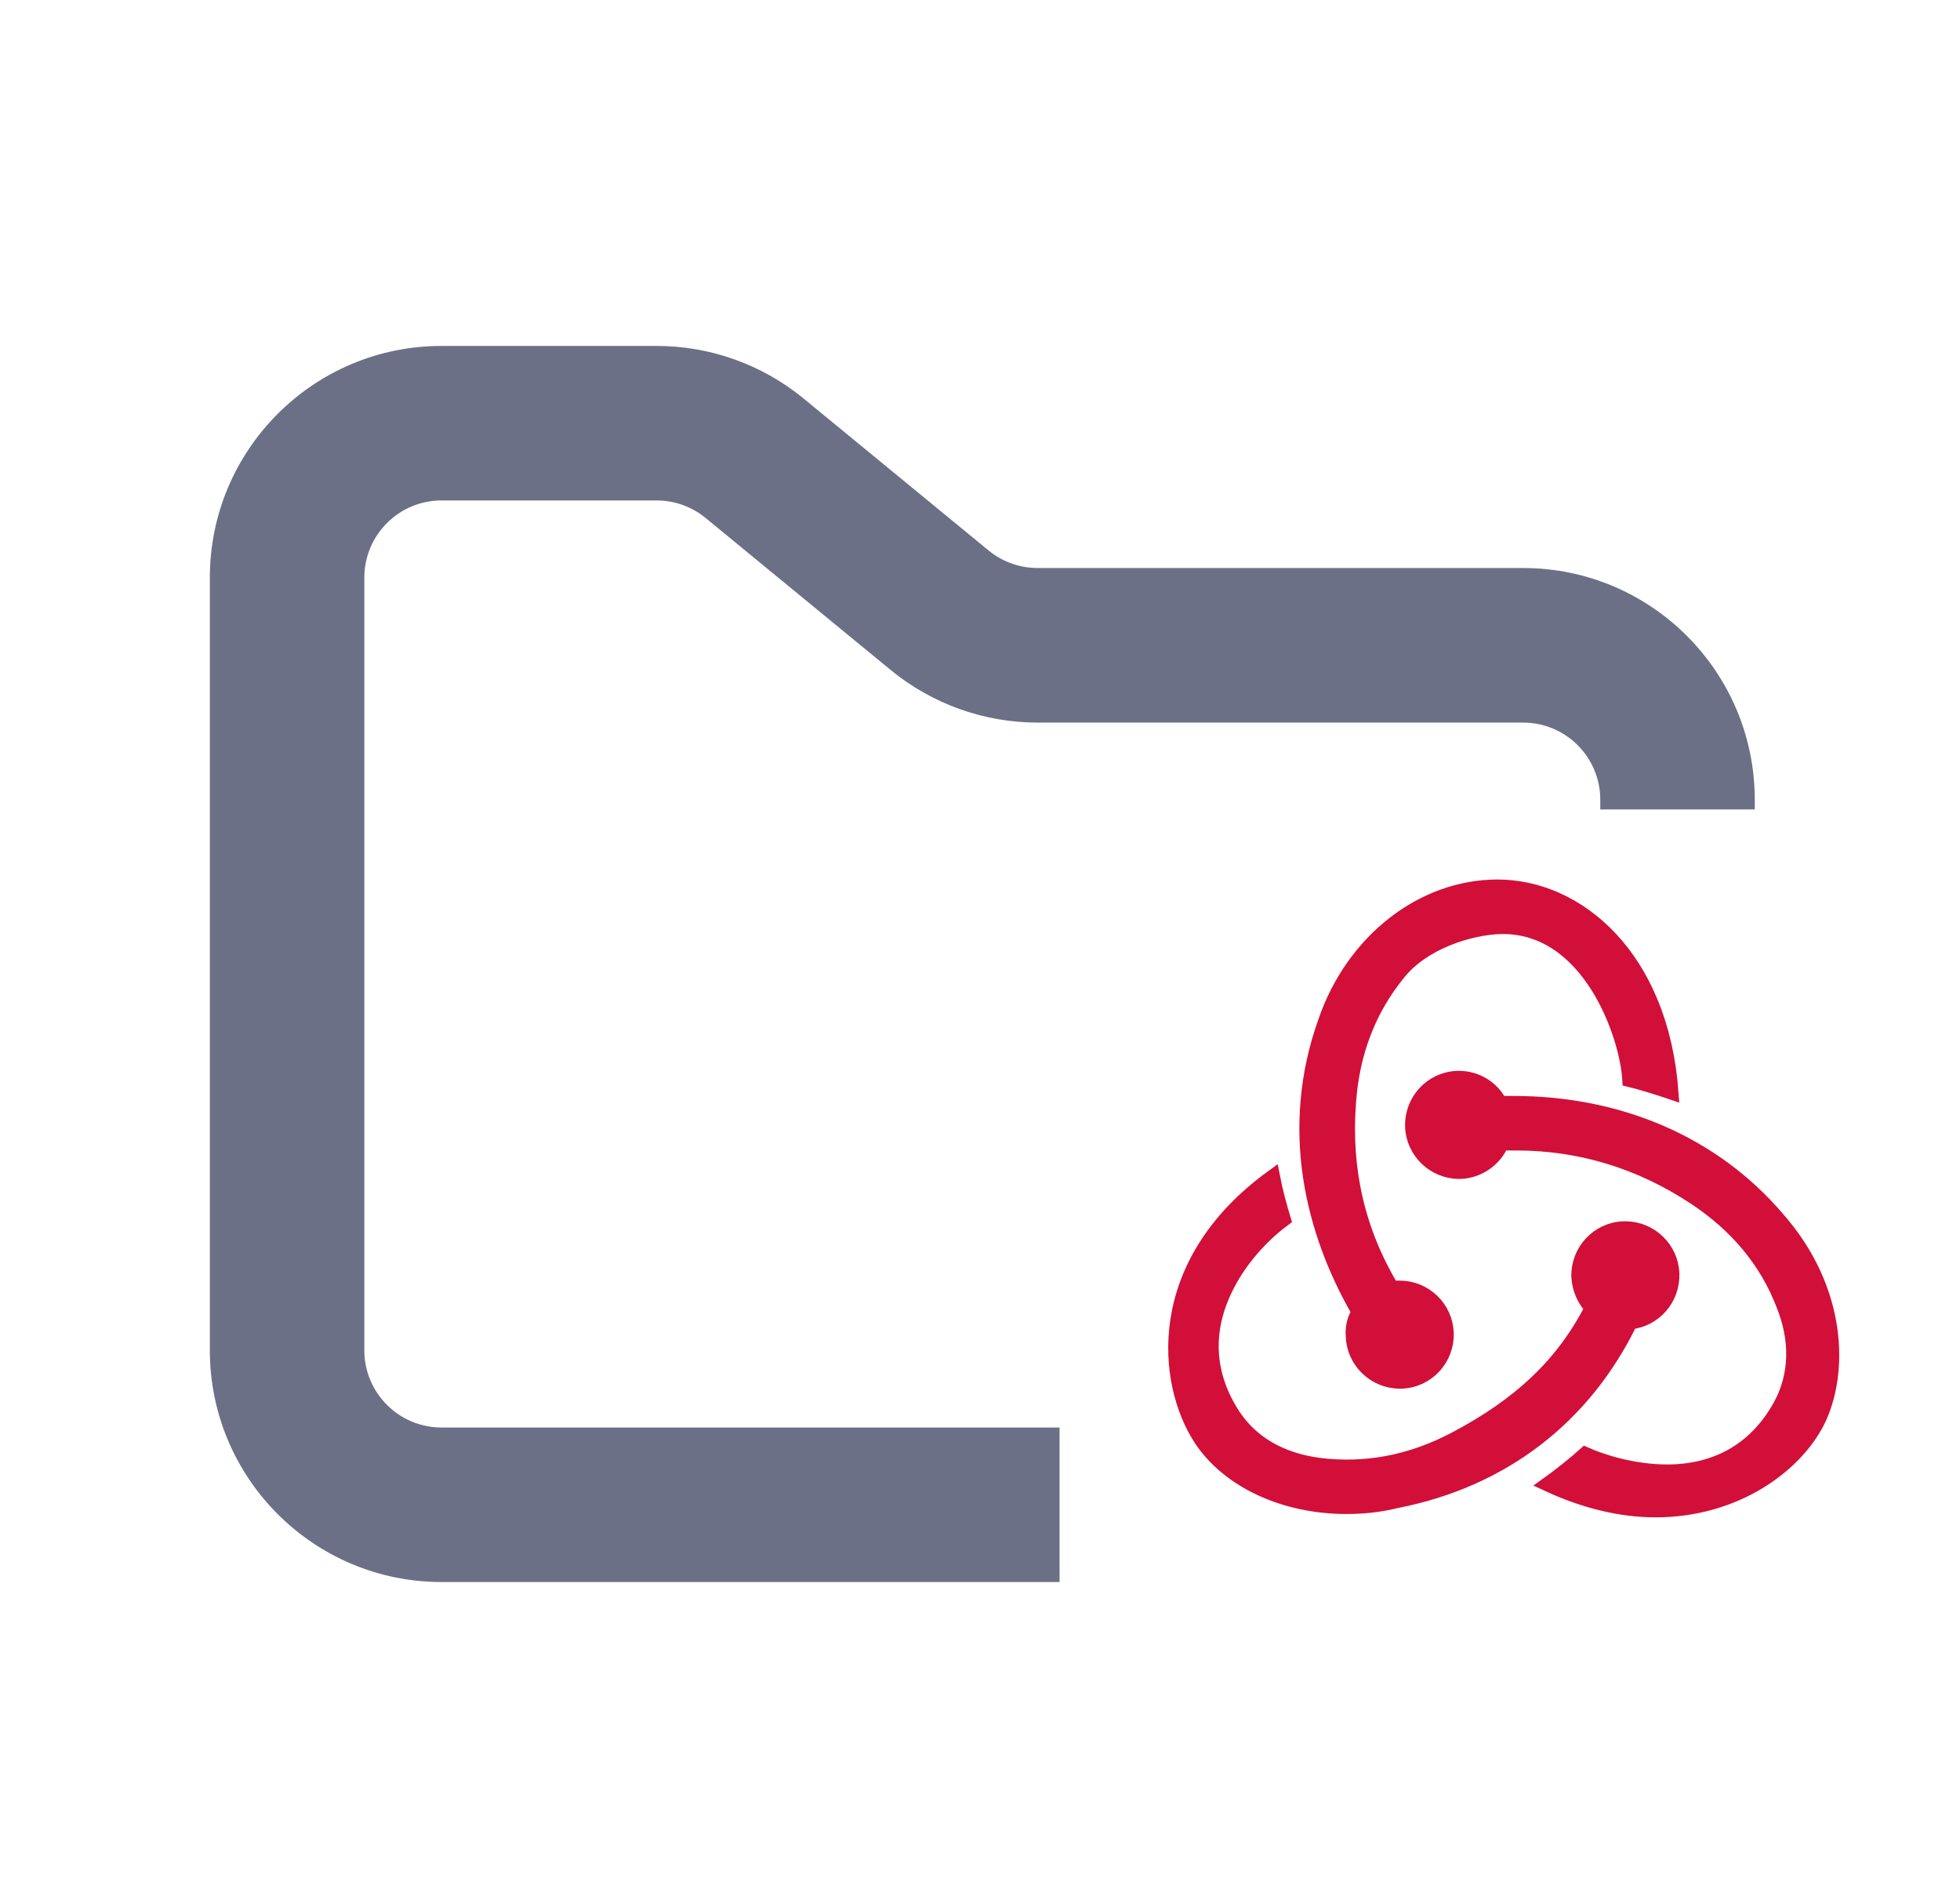
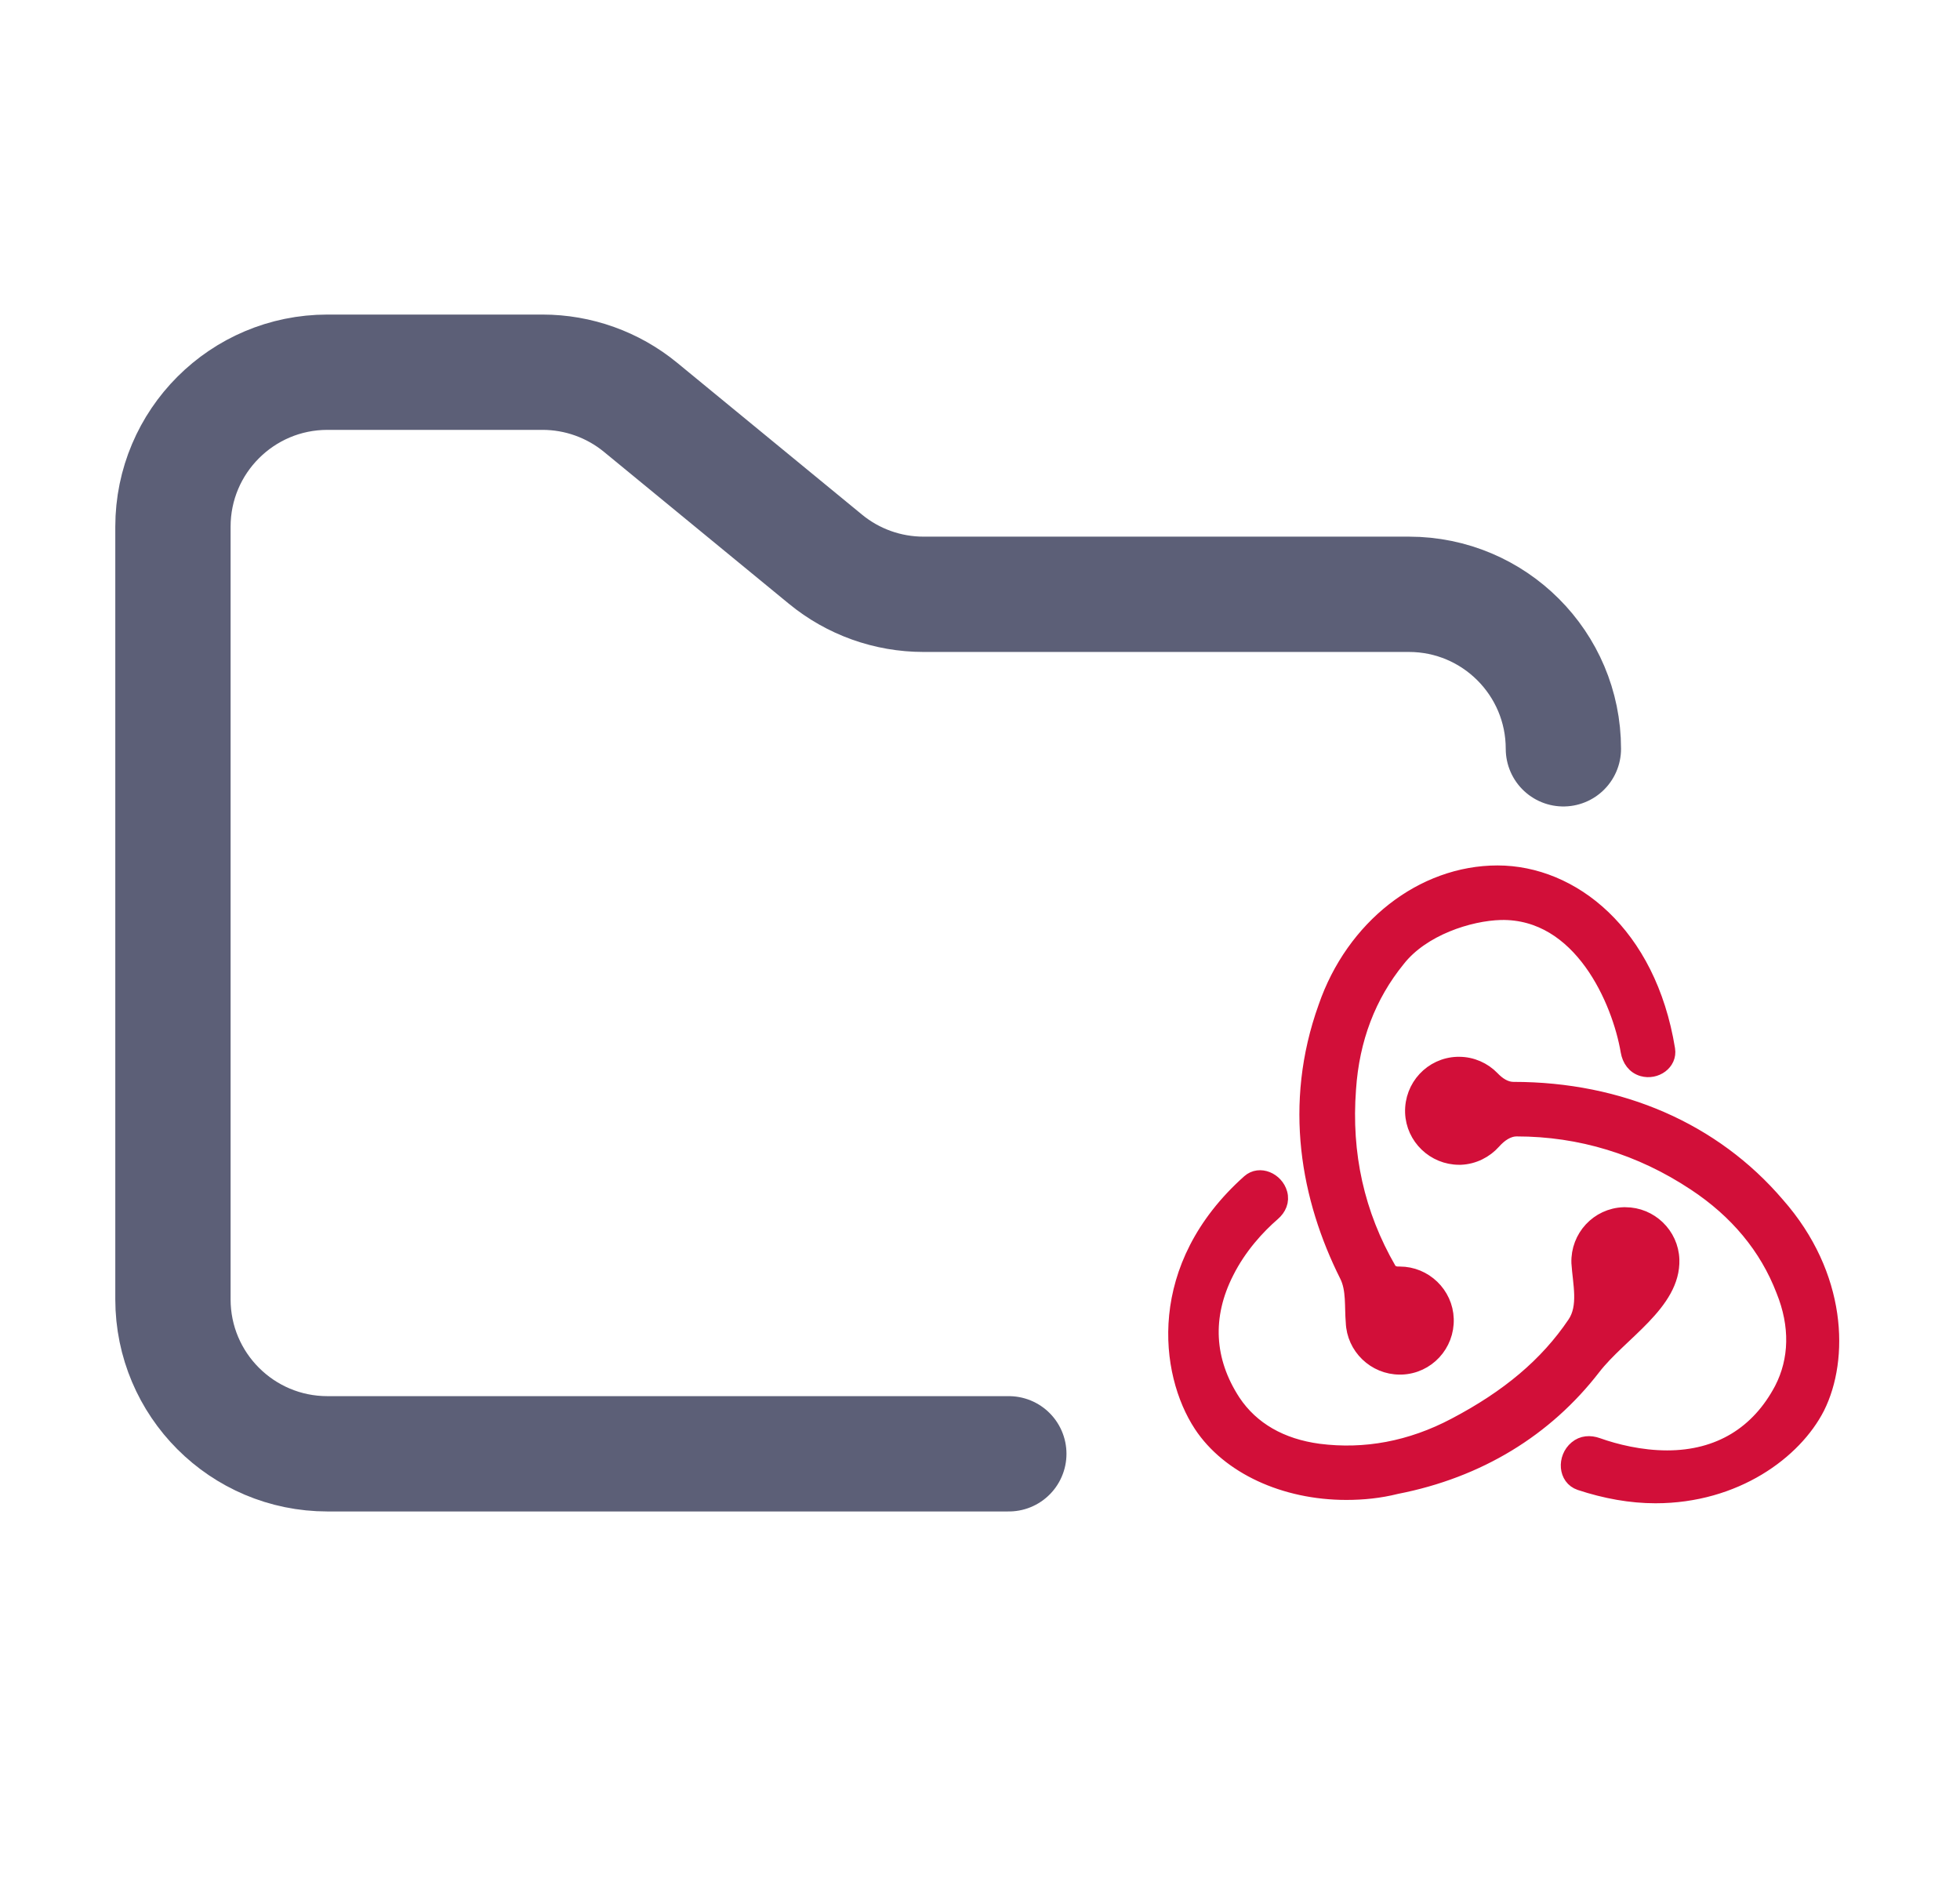
<svg xmlns="http://www.w3.org/2000/svg" width="34" height="33" viewBox="0 0 34 33" fill="none">
-   <path d="M28.282 22.932C28.702 22.888 29.021 22.526 29.007 22.091C28.992 21.656 28.63 21.308 28.195 21.308H28.166C27.717 21.323 27.369 21.7 27.383 22.149C27.398 22.366 27.485 22.555 27.615 22.685C27.122 23.656 26.369 24.367 25.238 24.961C24.47 25.367 23.673 25.512 22.876 25.41C22.223 25.323 21.716 25.033 21.397 24.555C20.933 23.845 20.89 23.077 21.281 22.308C21.557 21.758 21.991 21.352 22.267 21.149C22.209 20.96 22.122 20.642 22.078 20.41C19.977 21.931 20.194 23.99 20.832 24.961C21.31 25.686 22.281 26.135 23.354 26.135C23.644 26.135 23.934 26.106 24.224 26.034C26.079 25.671 27.485 24.57 28.282 22.932ZM30.833 21.134C29.731 19.844 28.108 19.134 26.253 19.134H26.021C25.89 18.873 25.615 18.699 25.311 18.699H25.282C24.832 18.714 24.485 19.09 24.499 19.54C24.514 19.975 24.876 20.323 25.311 20.323H25.34C25.659 20.308 25.934 20.105 26.05 19.83H26.311C27.412 19.83 28.456 20.149 29.398 20.772C30.123 21.25 30.645 21.873 30.934 22.627C31.181 23.236 31.166 23.83 30.905 24.338C30.5 25.106 29.818 25.526 28.92 25.526C28.34 25.526 27.789 25.352 27.499 25.222C27.34 25.367 27.05 25.599 26.847 25.744C27.47 26.034 28.108 26.193 28.717 26.193C30.108 26.193 31.137 25.425 31.529 24.657C31.949 23.816 31.92 22.366 30.833 21.134ZM23.47 23.178C23.484 23.613 23.847 23.961 24.282 23.961H24.311C24.76 23.946 25.108 23.569 25.093 23.12C25.079 22.685 24.716 22.337 24.282 22.337H24.253C24.224 22.337 24.18 22.337 24.151 22.352C23.557 21.366 23.31 20.294 23.397 19.134C23.455 18.264 23.745 17.511 24.253 16.887C24.673 16.351 25.485 16.09 26.035 16.076C27.572 16.047 28.224 17.96 28.267 18.728C28.456 18.772 28.775 18.873 28.992 18.946C28.818 16.597 27.369 15.38 25.977 15.38C24.673 15.38 23.47 16.322 22.991 17.713C22.325 19.569 22.76 21.352 23.571 22.758C23.499 22.859 23.455 23.019 23.47 23.178Z" fill="#d20f39" stroke="#d20f39" stroke-width="0.25" />
-   <path fill-rule="evenodd" clip-rule="evenodd" d="M7.66 6C5.44 6 3.64 7.8 3.64 10.02V23.42C3.64 25.64 5.44 27.44 7.66 27.44H18.38V24.76H7.66C6.92 24.76 6.32 24.16 6.32 23.42V10.02C6.32 9.28 6.92 8.68 7.66 8.68H11.39C11.7 8.68 12.001 8.788 12.241 8.985L15.448 11.619C16.167 12.21 17.069 12.533 18 12.533H26.42C27.16 12.533 27.76 13.132 27.76 13.873V14.04H30.44V13.873C30.44 11.652 28.64 9.852 26.42 9.852H18C17.689 9.852 17.389 9.745 17.149 9.548L13.942 6.914C13.223 6.323 12.321 6 11.39 6H7.66Z" fill="#6C7086" />
+   <path d="M27.641 23.726C28.105 23.124 29.032 22.606 29.007 21.847V21.847C28.992 21.412 28.63 21.064 28.195 21.064H28.166C27.717 21.079 27.369 21.456 27.384 21.905V21.905C27.407 22.26 27.513 22.661 27.313 22.956C26.83 23.672 26.159 24.233 25.238 24.717C24.47 25.123 23.673 25.268 22.876 25.166C22.224 25.079 21.716 24.789 21.397 24.311C20.933 23.601 20.89 22.832 21.281 22.064C21.501 21.625 21.822 21.278 22.083 21.052C22.19 20.96 22.245 20.835 22.207 20.698V20.698C22.141 20.462 21.85 20.332 21.667 20.495C20.01 21.973 20.239 23.814 20.832 24.717C21.31 25.442 22.281 25.891 23.354 25.891C23.644 25.891 23.934 25.862 24.224 25.789C25.654 25.51 26.818 24.791 27.641 23.726ZM30.833 20.89C29.732 19.6 28.108 18.89 26.253 18.89V18.89C26.111 18.89 25.986 18.804 25.888 18.701C25.741 18.549 25.534 18.455 25.311 18.455H25.282C24.832 18.47 24.485 18.846 24.499 19.296C24.514 19.731 24.876 20.078 25.311 20.078H25.34C25.566 20.068 25.77 19.963 25.911 19.805C26.016 19.687 26.153 19.586 26.311 19.586V19.586C27.412 19.586 28.456 19.904 29.398 20.528C30.123 21.006 30.645 21.629 30.934 22.383C31.181 22.992 31.166 23.586 30.905 24.093C30.5 24.862 29.819 25.282 28.92 25.282C28.462 25.282 28.021 25.173 27.714 25.063C27.582 25.016 27.449 25.024 27.342 25.114V25.114C27.135 25.287 27.152 25.638 27.408 25.724C27.849 25.87 28.29 25.949 28.717 25.949C30.108 25.949 31.137 25.181 31.529 24.412C31.949 23.572 31.92 22.122 30.833 20.89ZM23.47 22.934C23.485 23.369 23.847 23.717 24.282 23.717H24.311C24.76 23.702 25.108 23.325 25.093 22.876C25.079 22.441 24.716 22.093 24.282 22.093H24.253V22.093C24.194 22.093 24.128 22.069 24.099 22.019C23.543 21.058 23.313 20.015 23.398 18.89C23.456 18.02 23.745 17.267 24.253 16.643C24.673 16.107 25.485 15.846 26.035 15.832C27.424 15.805 28.091 17.366 28.238 18.234C28.263 18.381 28.347 18.502 28.491 18.544V18.544C28.721 18.61 28.972 18.437 28.933 18.2C28.605 16.18 27.266 15.136 25.978 15.136C24.673 15.136 23.47 16.078 22.992 17.469C22.385 19.158 22.691 20.787 23.362 22.125C23.483 22.366 23.446 22.666 23.47 22.934V22.934Z" fill="#D20F39" stroke="#D20F39" stroke-width="0.25" />
+   <path d="M17.5 25.216H5.68C4.2 25.216 3 24.016 3 22.536V9.136C3 7.656 4.2 6.456 5.68 6.456H9.41C10.031 6.456 10.632 6.671 11.112 7.065L14.319 9.699C14.798 10.093 15.399 10.308 16.02 10.308H24.44C25.92 10.308 27.12 11.508 27.12 12.988" stroke="#5C5F77" stroke-width="2" stroke-linecap="round" />
</svg>
